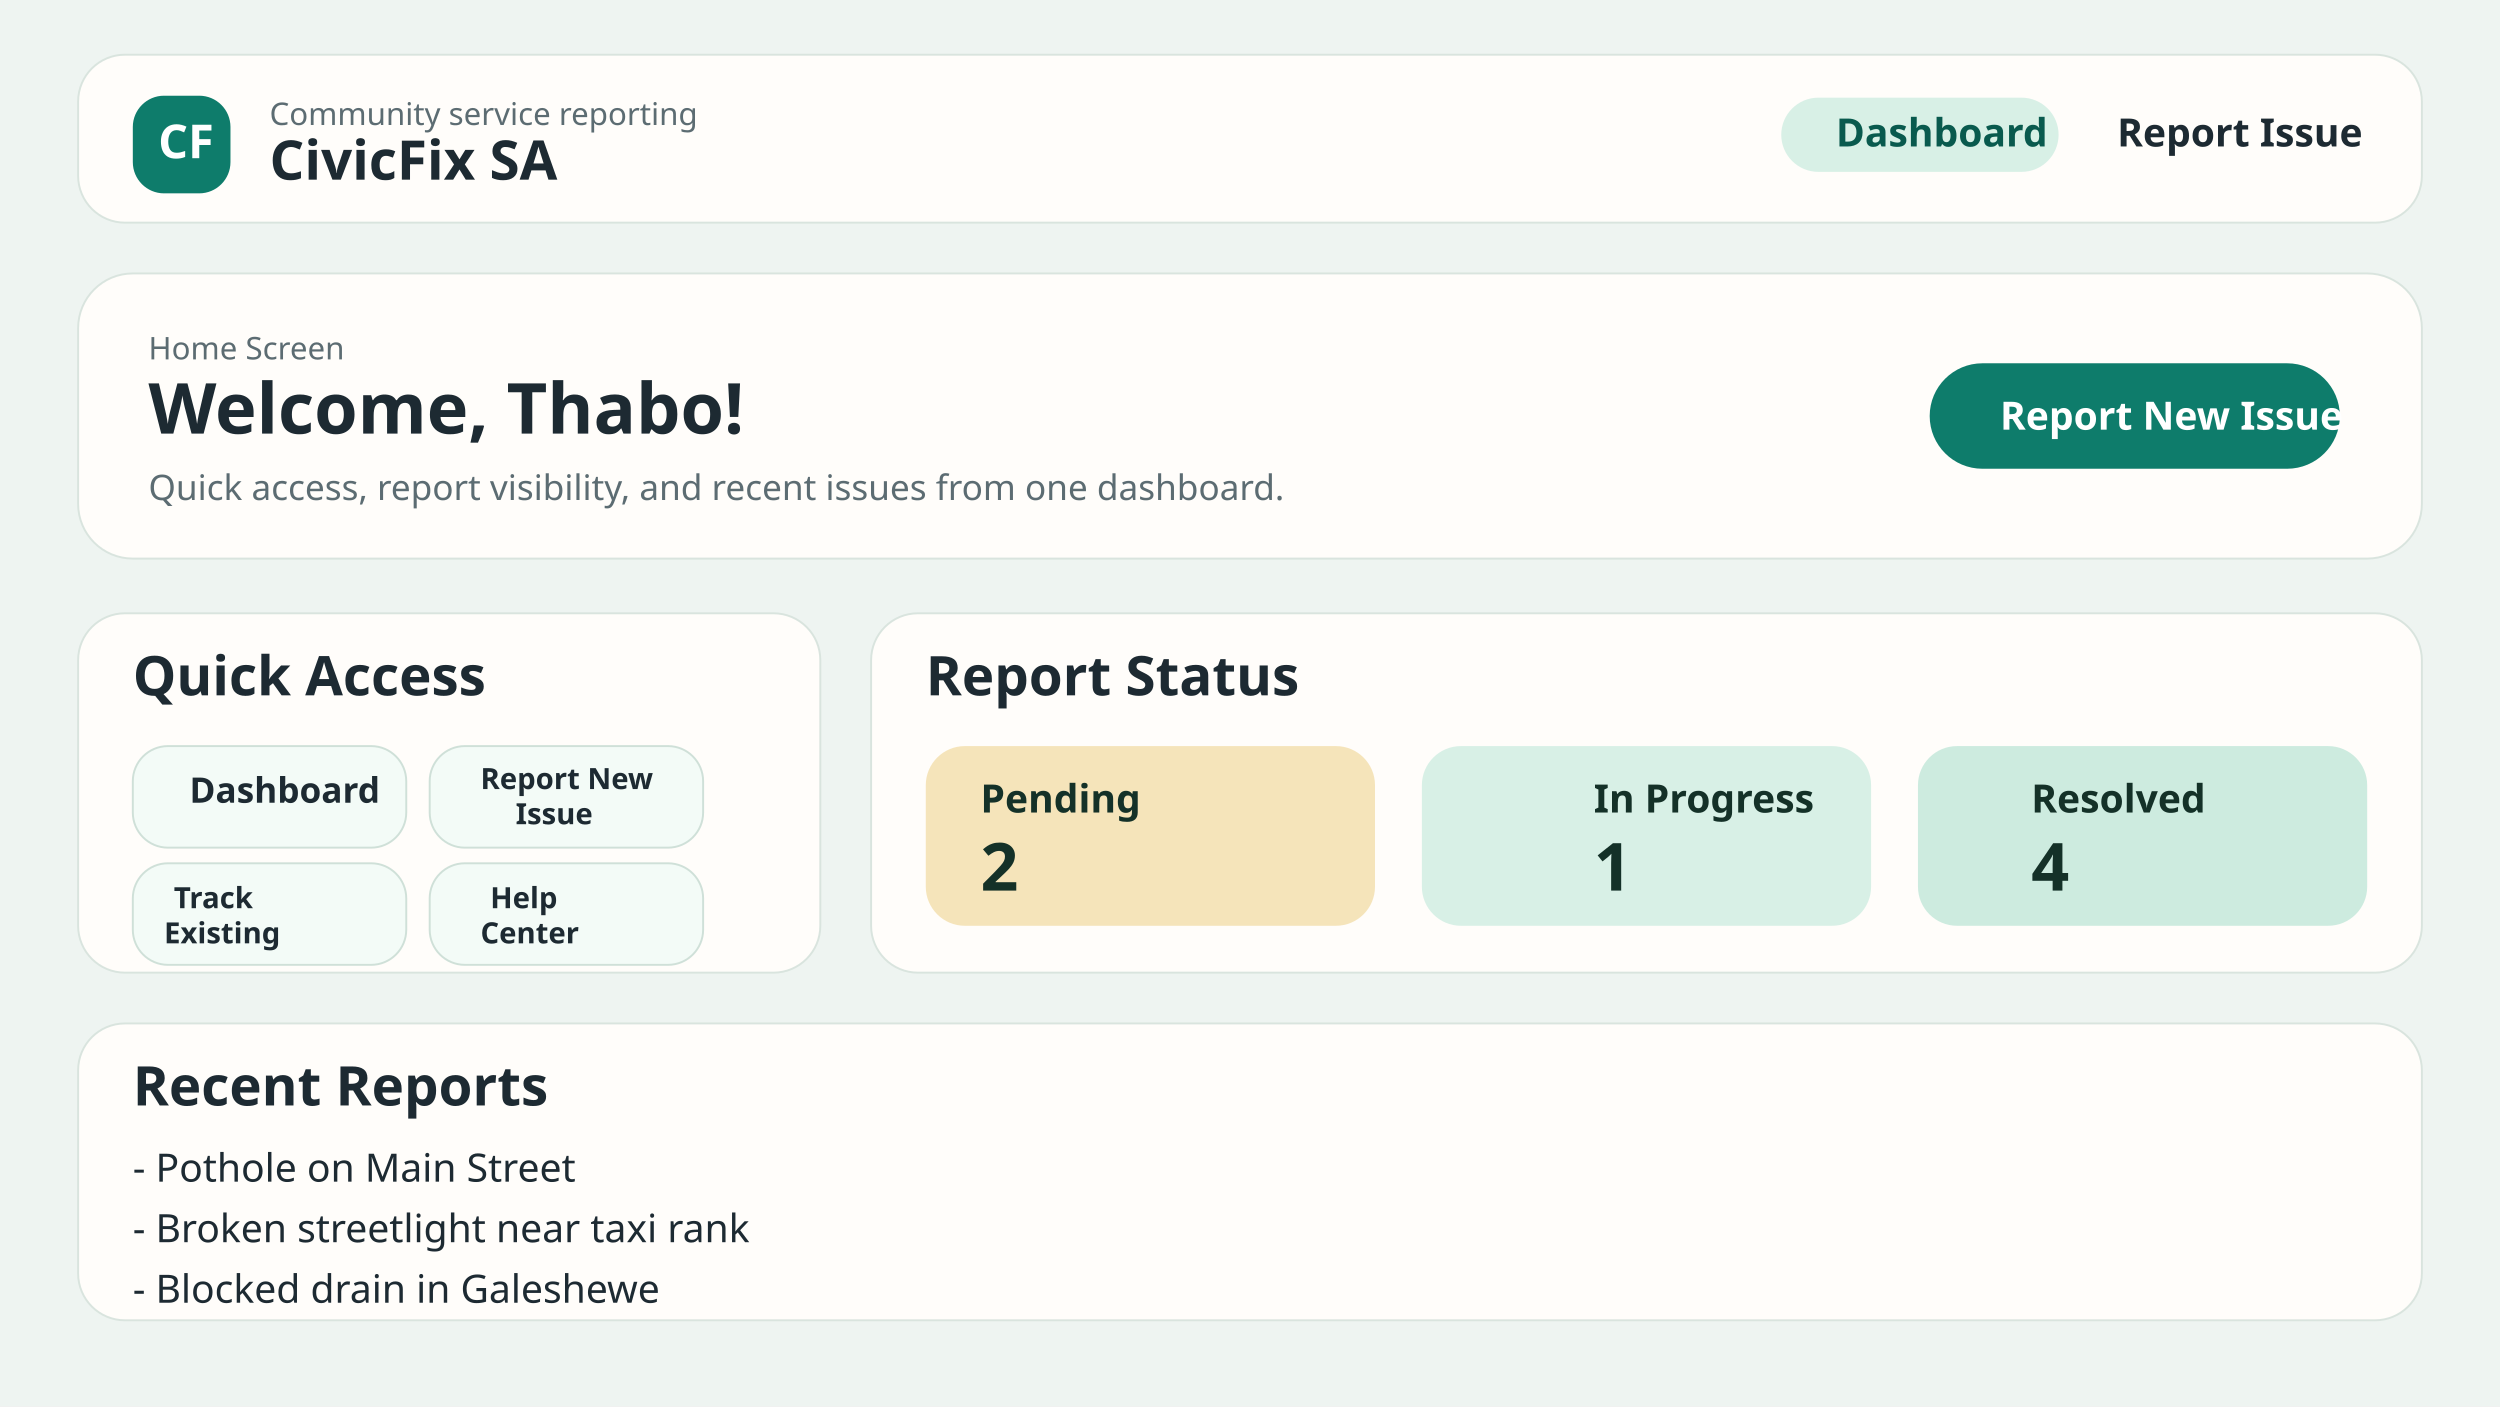
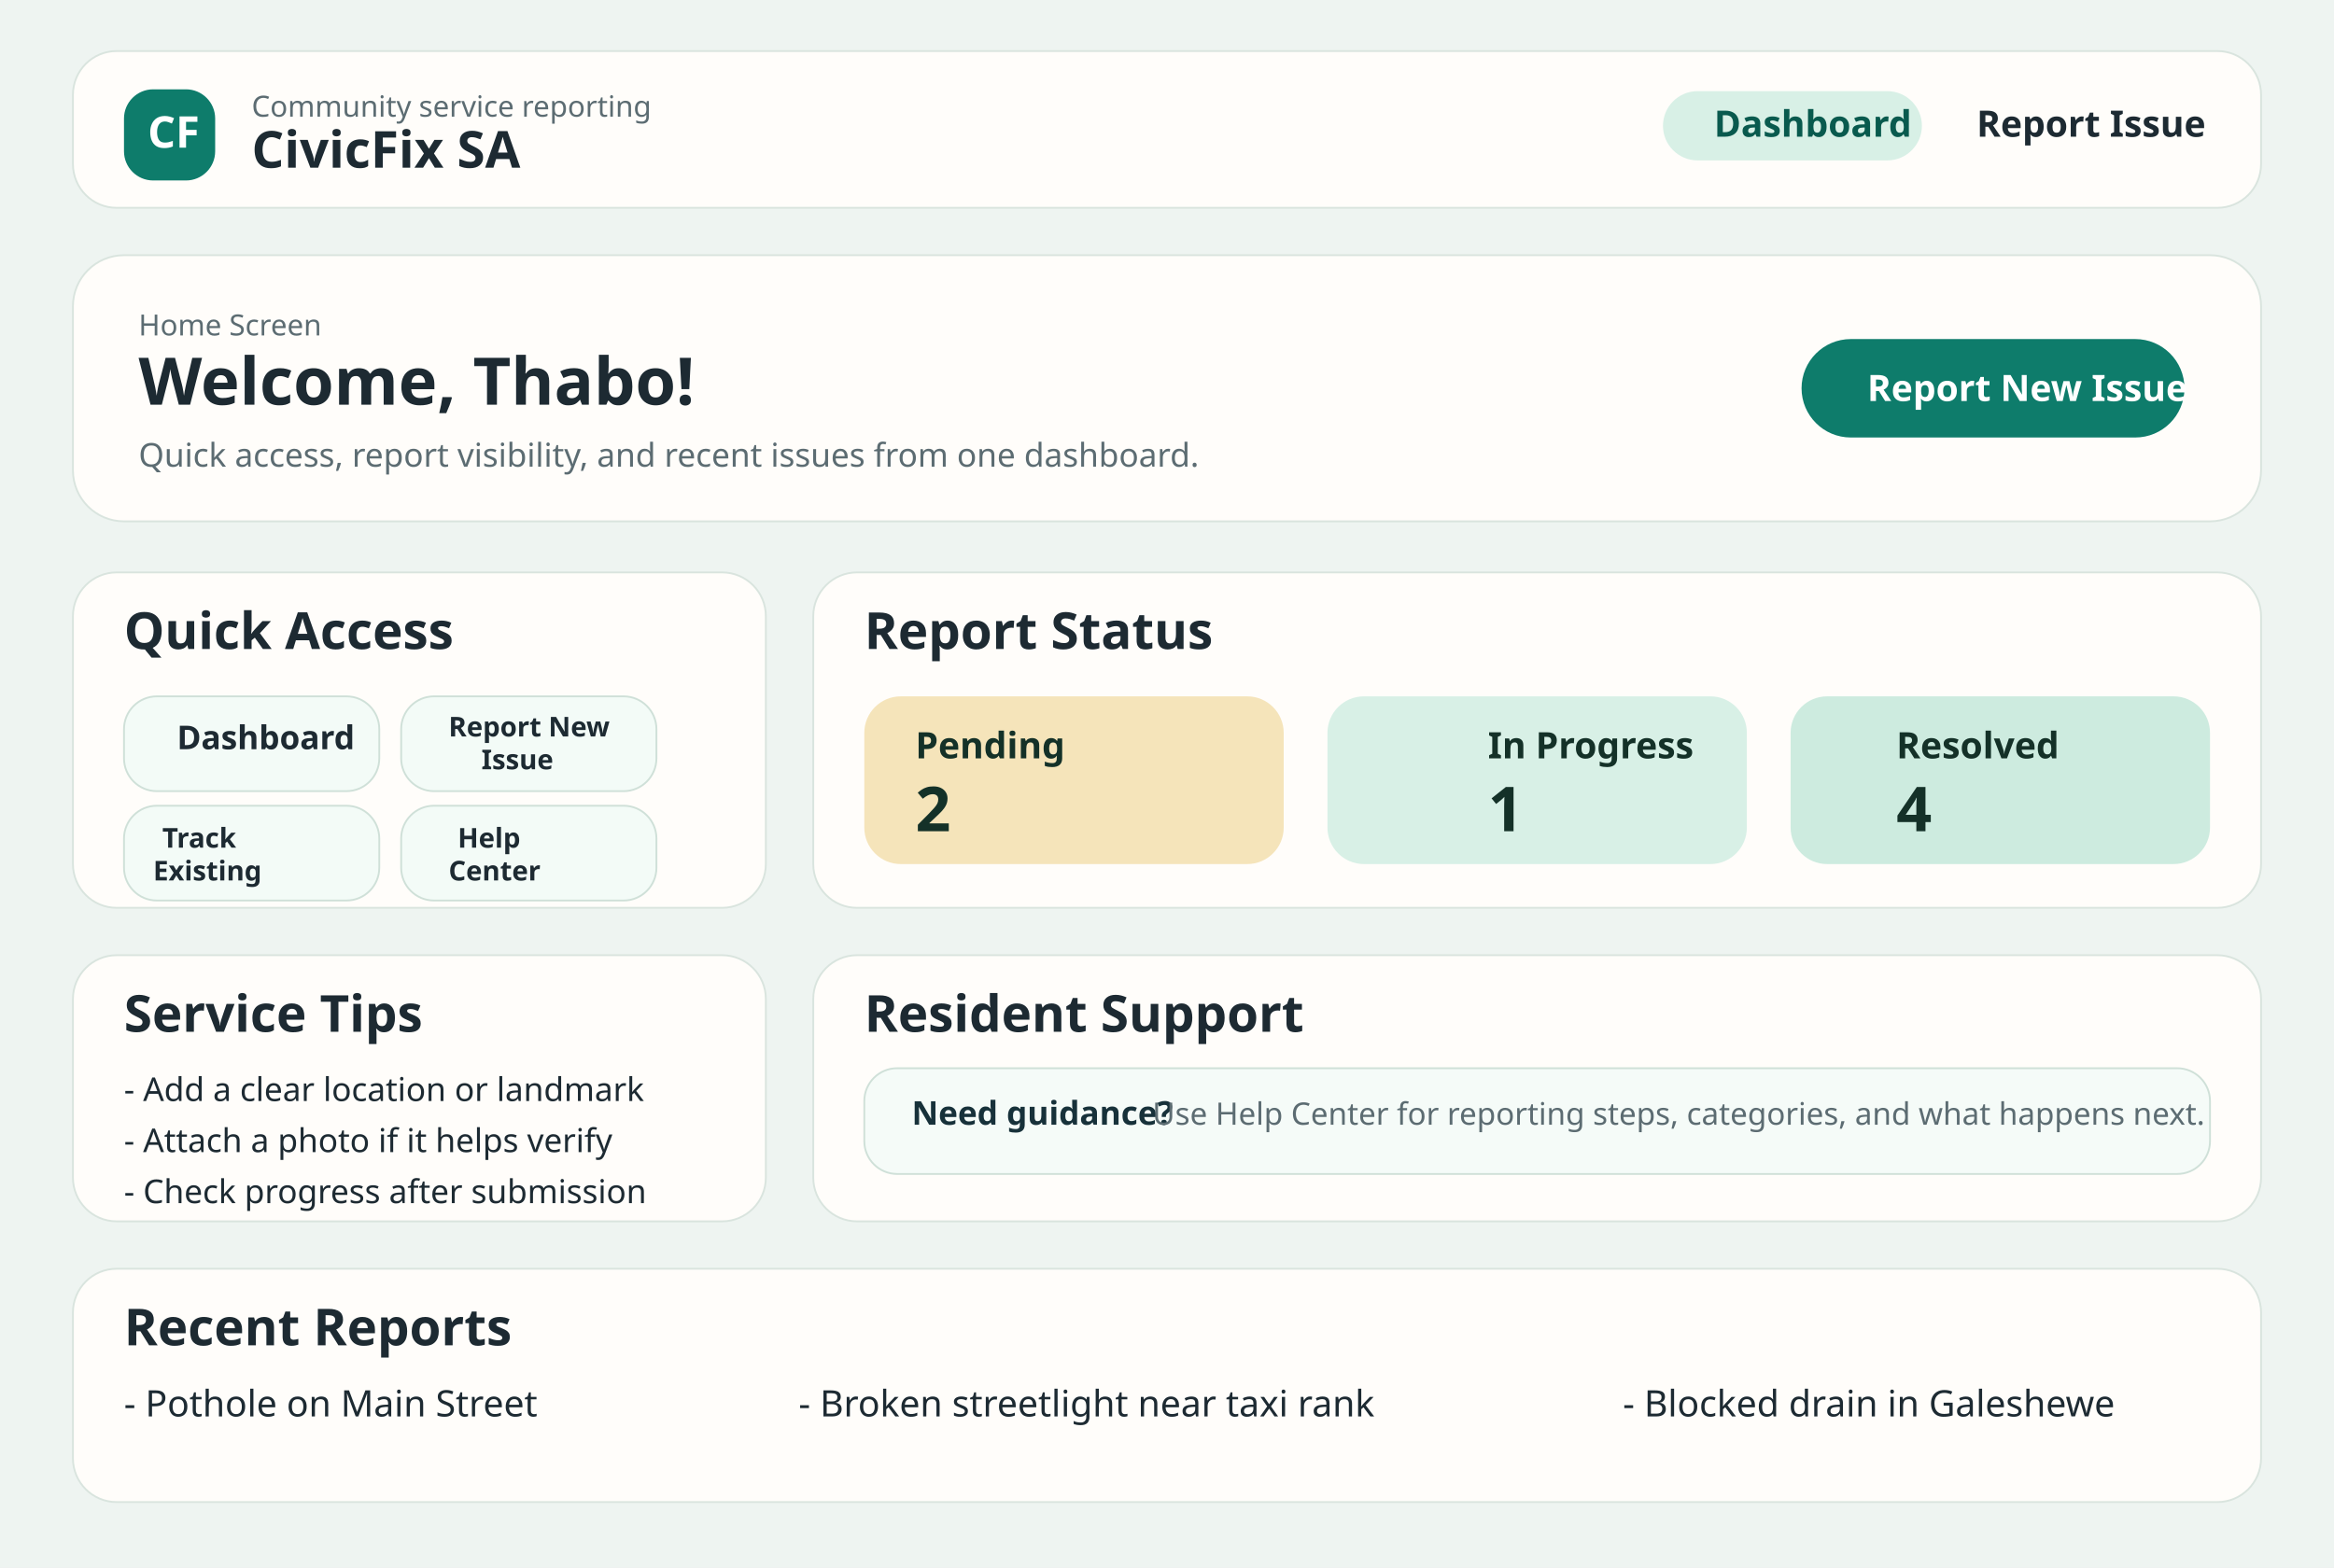
- <svg xmlns="http://www.w3.org/2000/svg" width="1280" height="720" viewBox="0 0 1280 720" fill="none">
-   <rect width="1280" height="720" fill="#EEF4F1" />
+ <svg xmlns="http://www.w3.org/2000/svg" width="1280" height="860" viewBox="0 0 1280 860" fill="none">
+   <rect width="1280" height="860" fill="#EEF4F1" />
  <rect x="40" y="28" width="1200" height="86" rx="24" fill="#FFFDFA" stroke="#D9E4DE" />
  <rect x="68" y="49" width="50" height="50" rx="16" fill="#0E7C6B" />
  <text x="81" y="81" fill="white" font-family="Segoe UI" font-size="24" font-weight="700">CF</text>
  <text x="138" y="64" fill="#5C6C72" font-family="Segoe UI" font-size="16">Community service reporting</text>
  <text x="138" y="92" fill="#1D2A32" font-family="Segoe UI" font-size="28" font-weight="700">CivicFix SA</text>
  <rect x="912" y="50" width="142" height="38" rx="19" fill="#D8F0E6" />
  <text x="940" y="75" fill="#095A4E" font-family="Segoe UI" font-size="20" font-weight="700">Dashboard</text>
  <text x="1084" y="75" fill="#1D2A32" font-family="Segoe UI" font-size="20" font-weight="600">Report Issue</text>
  <rect x="40" y="140" width="1200" height="146" rx="28" fill="#FFFDFA" stroke="#D9E4DE" />
  <text x="76" y="184" fill="#5C6C72" font-family="Segoe UI" font-size="16">Home Screen</text>
  <text x="76" y="222" fill="#1D2A32" font-family="Segoe UI" font-size="36" font-weight="700">Welcome, Thabo!</text>
  <text x="76" y="256" fill="#5C6C72" font-family="Segoe UI" font-size="18">Quick access, report visibility, and recent issues from one dashboard.</text>
  <rect x="988" y="186" width="210" height="54" rx="27" fill="#0E7C6B" />
  <text x="1024" y="220" fill="white" font-family="Segoe UI" font-size="20" font-weight="700">Report New Issue</text>
  <rect x="40" y="314" width="380" height="184" rx="24" fill="#FFFDFA" stroke="#D9E4DE" />
  <text x="68" y="356" fill="#1D2A32" font-family="Segoe UI" font-size="28" font-weight="700">Quick Access</text>
  <rect x="68" y="382" width="140" height="52" rx="18" fill="#F3FBF7" stroke="#CFE0D8" />
  <rect x="220" y="382" width="140" height="52" rx="18" fill="#F3FBF7" stroke="#CFE0D8" />
  <rect x="68" y="442" width="140" height="52" rx="18" fill="#F3FBF7" stroke="#CFE0D8" />
  <rect x="220" y="442" width="140" height="52" rx="18" fill="#F3FBF7" stroke="#CFE0D8" />
  <text x="97" y="411" fill="#1D2A32" font-family="Segoe UI" font-size="18" font-weight="600">Dashboard</text>
  <text x="246" y="404" fill="#1D2A32" font-family="Segoe UI" font-size="15" font-weight="600">Report New</text>
  <text x="264" y="422" fill="#1D2A32" font-family="Segoe UI" font-size="15" font-weight="600">Issue</text>
  <text x="89" y="465" fill="#1D2A32" font-family="Segoe UI" font-size="15" font-weight="600">Track</text>
  <text x="84" y="483" fill="#1D2A32" font-family="Segoe UI" font-size="15" font-weight="600">Existing</text>
  <text x="251" y="465" fill="#1D2A32" font-family="Segoe UI" font-size="15" font-weight="600">Help</text>
  <text x="246" y="483" fill="#1D2A32" font-family="Segoe UI" font-size="15" font-weight="600">Center</text>
  <rect x="446" y="314" width="794" height="184" rx="24" fill="#FFFDFA" stroke="#D9E4DE" />
  <text x="474" y="356" fill="#1D2A32" font-family="Segoe UI" font-size="28" font-weight="700">Report Status</text>
  <rect x="474" y="382" width="230" height="92" rx="20" fill="#F5E4BA" />
  <rect x="728" y="382" width="230" height="92" rx="20" fill="#D8F0E6" />
  <rect x="982" y="382" width="230" height="92" rx="20" fill="#CDEBDF" />
  <text x="502" y="416" fill="#143128" font-family="Segoe UI" font-size="20" font-weight="600">Pending</text>
  <text x="816" y="416" fill="#143128" font-family="Segoe UI" font-size="20" font-weight="600">In Progress</text>
  <text x="1040" y="416" fill="#143128" font-family="Segoe UI" font-size="20" font-weight="600">Resolved</text>
  <text x="502" y="456" fill="#143128" font-family="Segoe UI" font-size="34" font-weight="700">2</text>
  <text x="816" y="456" fill="#143128" font-family="Segoe UI" font-size="34" font-weight="700">1</text>
  <text x="1040" y="456" fill="#143128" font-family="Segoe UI" font-size="34" font-weight="700">4</text>
-   <rect x="40" y="524" width="1200" height="152" rx="24" fill="#FFFDFA" stroke="#D9E4DE" />
-   <text x="68" y="566" fill="#1D2A32" font-family="Segoe UI" font-size="28" font-weight="700">Recent Reports</text>
-   <text x="68" y="605" fill="#1D2A32" font-family="Segoe UI" font-size="20">- Pothole on Main Street</text>
-   <text x="68" y="636" fill="#1D2A32" font-family="Segoe UI" font-size="20">- Broken streetlight near taxi rank</text>
-   <text x="68" y="667" fill="#1D2A32" font-family="Segoe UI" font-size="20">- Blocked drain in Galeshewe</text>
+   <rect x="40" y="524" width="380" height="146" rx="24" fill="#FFFDFA" stroke="#D9E4DE" />
+   <text x="68" y="566" fill="#1D2A32" font-family="Segoe UI" font-size="28" font-weight="700">Service Tips</text>
+   <text x="68" y="604" fill="#1D2A32" font-family="Segoe UI" font-size="18">- Add a clear location or landmark</text>
+   <text x="68" y="632" fill="#1D2A32" font-family="Segoe UI" font-size="18">- Attach a photo if it helps verify</text>
+   <text x="68" y="660" fill="#1D2A32" font-family="Segoe UI" font-size="18">- Check progress after submission</text>
+   <rect x="446" y="524" width="794" height="146" rx="24" fill="#FFFDFA" stroke="#D9E4DE" />
+   <text x="474" y="566" fill="#1D2A32" font-family="Segoe UI" font-size="28" font-weight="700">Resident Support</text>
+   <rect x="474" y="586" width="738" height="58" rx="18" fill="#F5FBF8" stroke="#CFE0D8" />
+   <text x="500" y="617" fill="#17313A" font-family="Segoe UI" font-size="18" font-weight="700">Need guidance?</text>
+   <text x="632" y="617" fill="#5C6C72" font-family="Segoe UI" font-size="17">Use Help Center for reporting steps, categories, and what happens next.</text>
+   <rect x="40" y="696" width="1200" height="128" rx="24" fill="#FFFDFA" stroke="#D9E4DE" />
+   <text x="68" y="738" fill="#1D2A32" font-family="Segoe UI" font-size="28" font-weight="700">Recent Reports</text>
+   <text x="68" y="777" fill="#1D2A32" font-family="Segoe UI" font-size="20">- Pothole on Main Street</text>
+   <text x="438" y="777" fill="#1D2A32" font-family="Segoe UI" font-size="20">- Broken streetlight near taxi rank</text>
+   <text x="890" y="777" fill="#1D2A32" font-family="Segoe UI" font-size="20">- Blocked drain in Galeshewe</text>
</svg>
